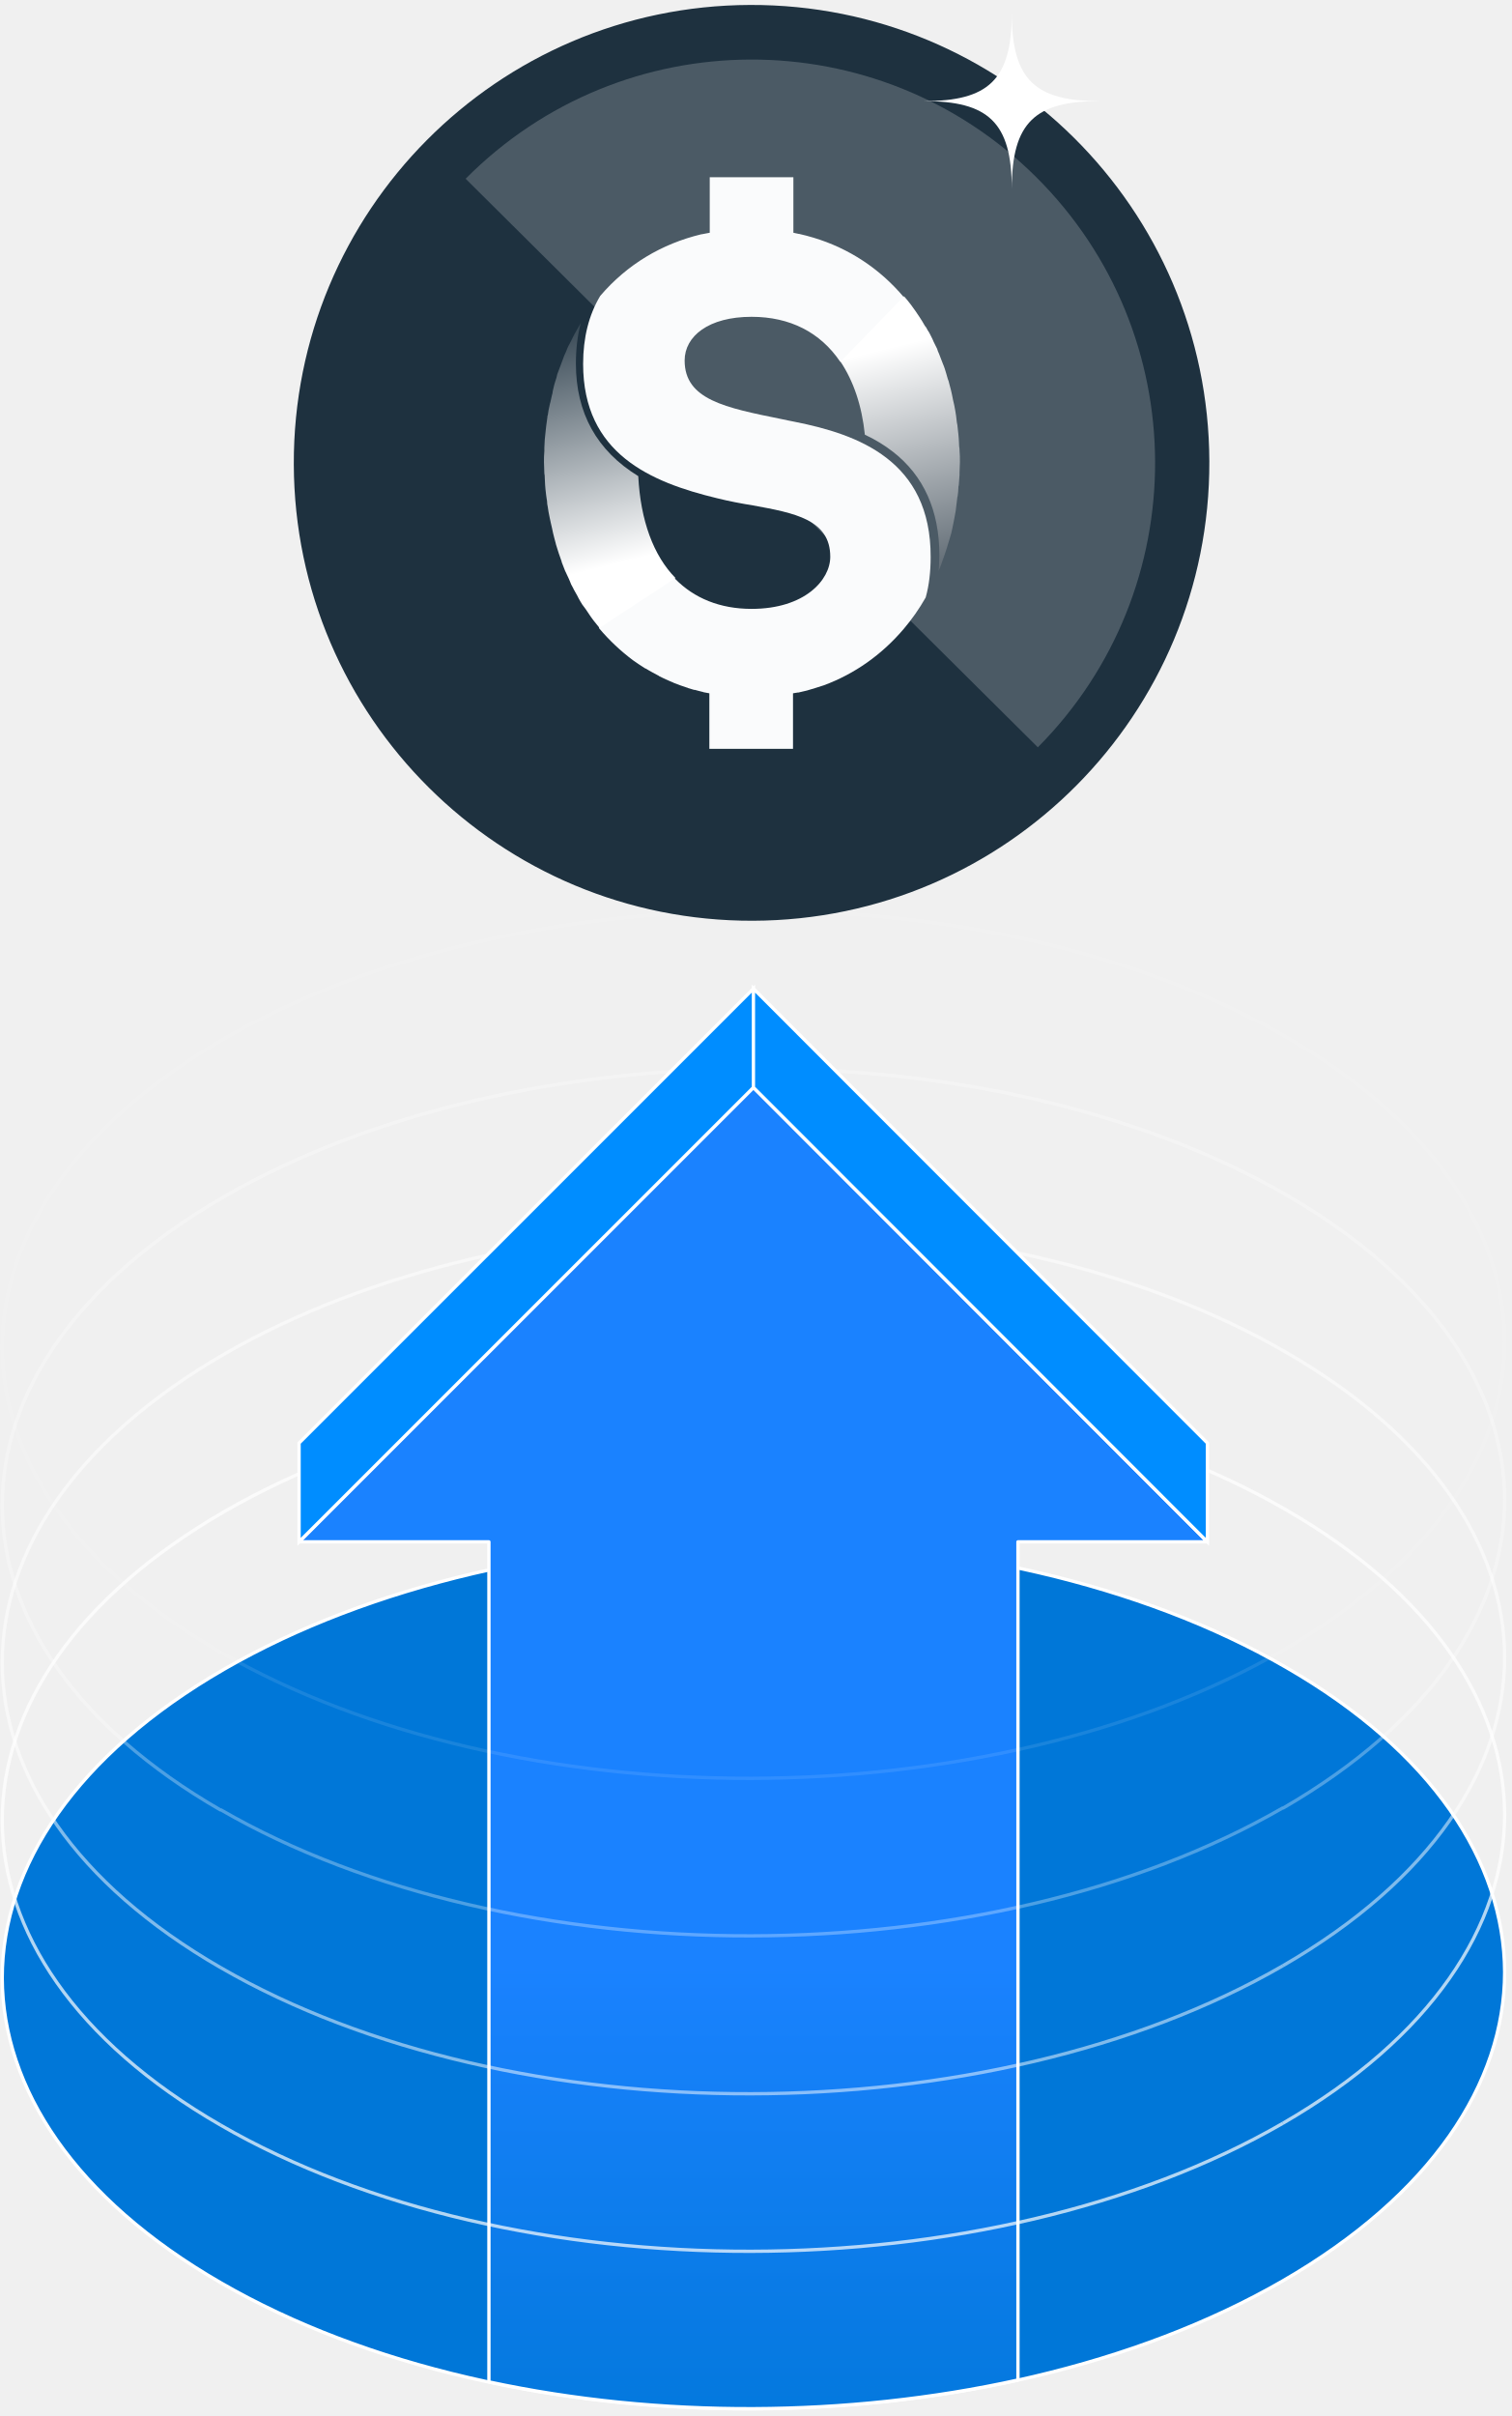
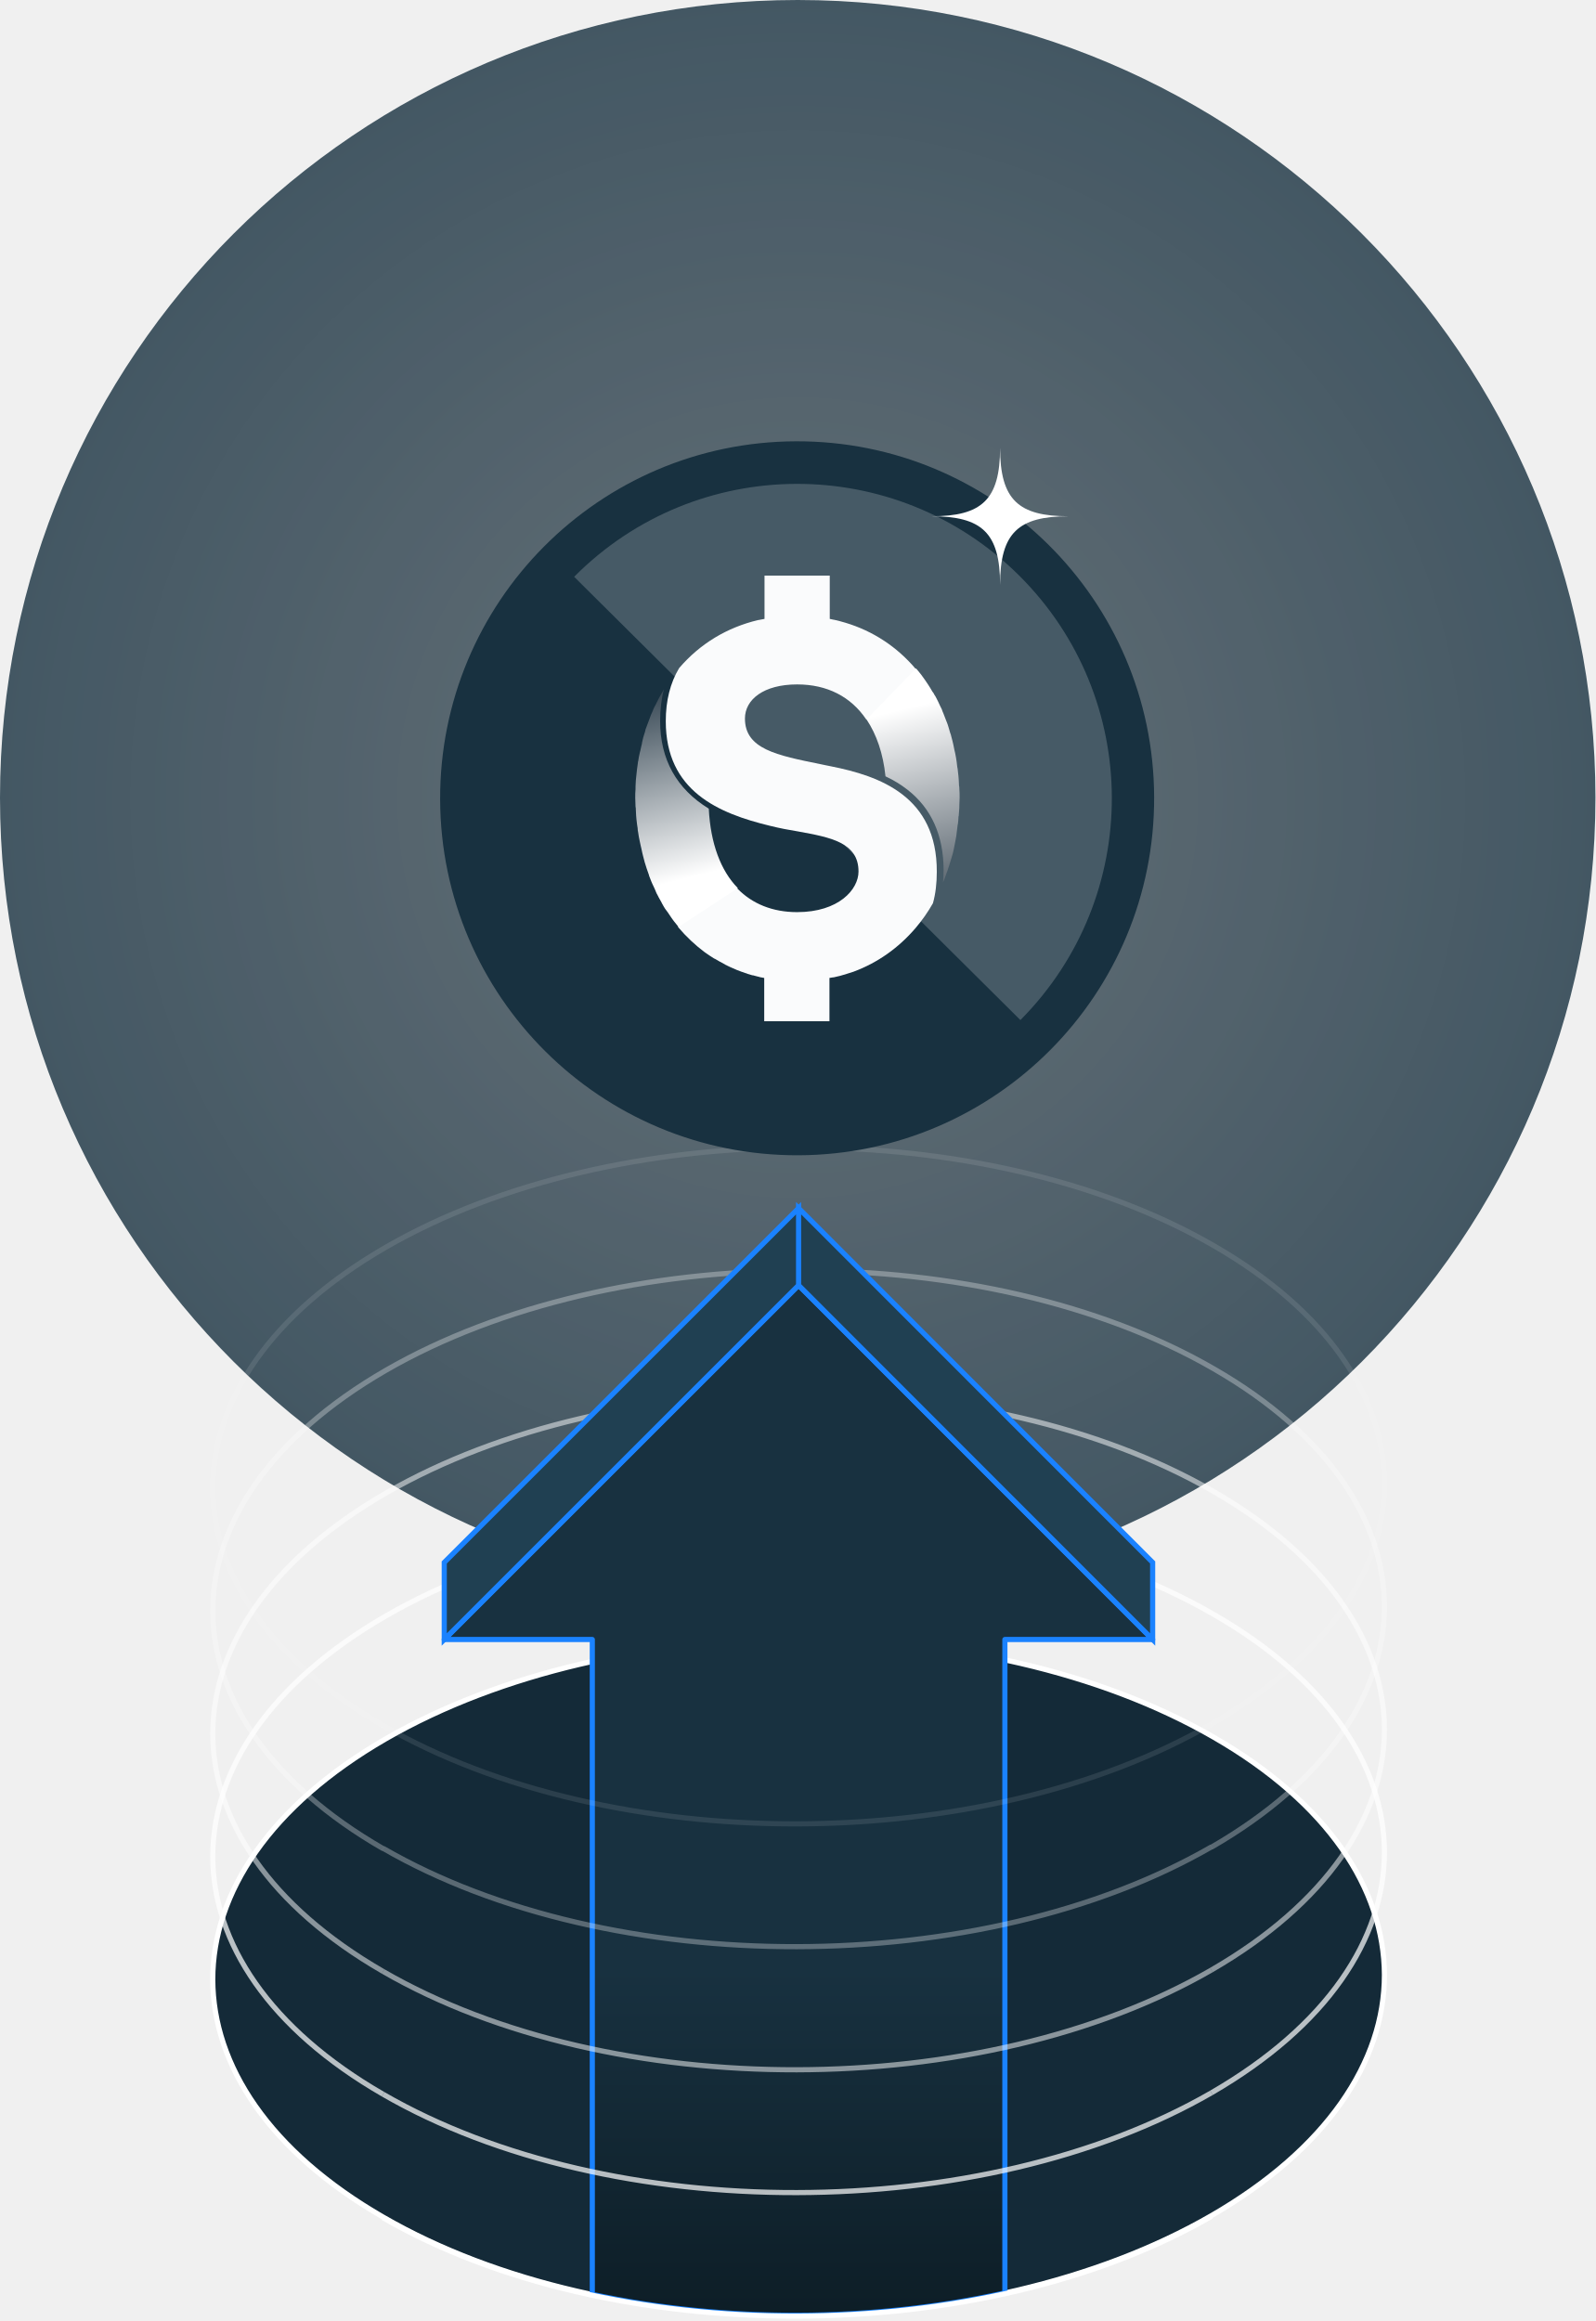
- <svg xmlns="http://www.w3.org/2000/svg" xmlns:xlink="http://www.w3.org/1999/xlink" width="229" height="366" viewBox="0 0 229 366">
+ <svg xmlns="http://www.w3.org/2000/svg" xmlns:xlink="http://www.w3.org/1999/xlink" width="310" height="451" viewBox="0 0 310 451">
  <defs>
-     <linearGradient id="r3qykwd6aa" x1="50.008%" x2="50.008%" y1="105.96%" y2="66.408%">
-       <stop offset="0%" stop-color="#0077D8" />
-       <stop offset="100%" stop-color="#1A82FF" />
+     <linearGradient id="saxktm2llb" x1="50.008%" x2="50.008%" y1="105.96%" y2="66.408%">
+       <stop offset="0%" stop-color="#0B1A22" />
+       <stop offset="100%" stop-color="#183140" />
    </linearGradient>
-     <linearGradient id="1mpfljfywb" x1="50.898%" x2="41.036%" y1="79.568%" y2="-11.87%">
+     <linearGradient id="mwee4qchoc" x1="50.898%" x2="41.036%" y1="79.568%" y2="-11.87%">
      <stop offset=".058%" stop-color="#FFF" />
      <stop offset="100%" stop-color="#1E313F" />
    </linearGradient>
-     <linearGradient id="708y44y2bc" x1="48.094%" x2="58.005%" y1="17.958%" y2="112.287%">
+     <linearGradient id="epnjm20x5d" x1="48.094%" x2="58.005%" y1="17.958%" y2="112.287%">
      <stop offset=".058%" stop-color="#FFF" />
      <stop offset="99.67%" stop-color="#4E5A64" />
    </linearGradient>
-     <path id="k1gwj7r3kd" d="M0 0L26.635 0 26.635 26.635 0 26.635z" />
+     <radialGradient id="07xc792kea" cx="50%" cy="50%" r="50.013%" fx="50%" fy="50%">
+       <stop offset="0%" stop-color="#45525B" />
+       <stop offset="100%" stop-color="#183140" />
+     </radialGradient>
+     <path id="e0w8ybidhe" d="M0 0L26.635 0 26.635 26.635 0 26.635z" />
  </defs>
  <g fill="none" fill-rule="evenodd">
-     <g stroke="#FFF" stroke-width=".5">
-       <path fill="#0077D8" fill-rule="nonzero" d="M33.44 208.138C11.372 195.418.394 178.701.338 161.985c0-16.885 11.203-33.826 33.609-46.772 44.586-25.722 116.646-25.89 160.95-.281 22.069 12.72 33.047 29.436 33.103 46.153 0 16.885-11.203 33.826-33.609 46.772-44.587 25.721-116.646 25.89-160.951.281z" transform="translate(0 137.667)" />
-       <path d="M33.44 184.274C11.372 171.554.394 154.837.338 138.12c0-16.885 11.203-33.827 33.609-46.772 44.586-25.722 116.646-25.89 160.95-.282 22.069 12.72 33.047 29.437 33.103 46.153 0 16.885-11.203 33.827-33.609 46.772" opacity=".7" transform="translate(0 137.667)" />
-       <path d="M33.44 160.41C11.372 147.688.394 130.972.338 114.255c0-16.885 11.203-33.826 33.609-46.772 44.586-25.721 116.646-25.89 160.95-.281 22.069 12.72 33.047 29.437 33.103 46.153 0 16.885-11.203 33.826-33.609 46.772" opacity=".5" transform="translate(0 137.667)" />
-       <path d="M33.44 136.545C11.372 123.825.394 107.108.338 90.392c0-16.885 11.203-33.827 33.609-46.772 44.586-25.722 116.646-25.89 160.95-.281C216.967 56.059 227.945 72.775 228 89.49c0 16.886-11.203 33.827-33.609 46.772" opacity=".3" transform="translate(0 137.667)" />
-       <path d="M33.44 112.624C11.372 99.904.394 83.188.338 66.471c0-16.885 11.203-33.826 33.609-46.772 44.586-25.721 116.646-25.89 160.95-.281 22.069 12.72 33.047 29.436 33.103 46.153 0 16.885-11.203 33.826-33.609 46.772" opacity=".1" transform="translate(0 137.667)" />
-       <path fill="url(#r3qykwd6aa)" fill-rule="nonzero" stroke-linecap="round" stroke-linejoin="round" d="M74.086 223.166c25.784 5.516 54.326 5.403 80.166-.282V95.908h28.711l-68.794-68.835-68.85 68.835h28.767v127.258z" transform="translate(0 137.667)" />
-       <path fill="#008DFF" fill-rule="nonzero" d="M45.319 80.936L114.169 12.101 114.169 27.073 45.319 95.908zM114.169 12.101L182.963 80.936 182.963 95.908 114.169 27.073z" transform="translate(0 137.667)" />
-       <path d="M194.391 136.207c-44.587 25.722-116.646 25.89-160.951.282" opacity=".3" transform="translate(0 137.667)" />
-       <path d="M194.391 112.343c-44.587 25.721-116.646 25.89-160.951.281" opacity=".1" transform="translate(0 137.667)" />
-       <path d="M194.391 183.992c-44.587 25.722-116.646 25.89-160.951.282" opacity=".7" transform="translate(0 137.667)" />
-       <path d="M194.391 160.128c-44.587 25.722-116.646 25.89-160.951.281" opacity=".5" transform="translate(0 137.667)" />
+     <circle cx="155" cy="155" r="155" fill="url(#07xc792kea)" opacity=".8" />
+     <g>
+       <g stroke="#FFF">
+         <path fill="#142A38" fill-rule="nonzero" d="M33.44 208.138C11.372 195.418.394 178.701.338 161.985c0-16.885 11.203-33.826 33.609-46.772 44.586-25.722 116.646-25.89 160.95-.281 22.069 12.72 33.047 29.436 33.103 46.153 0 16.885-11.203 33.826-33.609 46.772-44.587 25.721-116.646 25.89-160.951.281z" transform="translate(41 222.667)" />
+         <path d="M33.44 184.274C11.372 171.554.394 154.837.338 138.12c0-16.885 11.203-33.827 33.609-46.772 44.586-25.722 116.646-25.89 160.95-.282 22.069 12.72 33.047 29.437 33.103 46.153 0 16.885-11.203 33.827-33.609 46.772" opacity=".7" transform="translate(41 222.667)" />
+         <path d="M33.44 160.41C11.372 147.688.394 130.972.338 114.255c0-16.885 11.203-33.826 33.609-46.772 44.586-25.721 116.646-25.89 160.95-.281 22.069 12.72 33.047 29.437 33.103 46.153 0 16.885-11.203 33.826-33.609 46.772" opacity=".5" transform="translate(41 222.667)" />
+         <path d="M33.44 136.545C11.372 123.825.394 107.108.338 90.392c0-16.885 11.203-33.827 33.609-46.772 44.586-25.722 116.646-25.89 160.95-.281C216.967 56.059 227.945 72.775 228 89.49c0 16.886-11.203 33.827-33.609 46.772" opacity=".3" transform="translate(41 222.667)" />
+         <path d="M33.44 112.624C11.372 99.904.394 83.188.338 66.471c0-16.885 11.203-33.826 33.609-46.772 44.586-25.721 116.646-25.89 160.95-.281 22.069 12.72 33.047 29.436 33.103 46.153 0 16.885-11.203 33.826-33.609 46.772" opacity=".1" transform="translate(41 222.667)" />
+       </g>
+       <path fill="url(#saxktm2llb)" fill-rule="nonzero" stroke="#1A82FF" stroke-linecap="round" stroke-linejoin="round" d="M74.086 223.166c25.784 5.516 54.326 5.403 80.166-.282V95.908h28.711l-68.794-68.835-68.85 68.835h28.767v127.258z" transform="translate(41 222.667)" />
+       <path fill="#204052" fill-rule="nonzero" stroke="#1A82FF" d="M45.319 80.936L114.169 12.101 114.169 27.073 45.319 95.908zM114.169 12.101L182.963 80.936 182.963 95.908 114.169 27.073z" transform="translate(41 222.667)" />
+       <path stroke="#FFF" d="M194.391 136.207c-44.587 25.722-116.646 25.89-160.951.282" opacity=".3" transform="translate(41 222.667)" />
+       <path stroke="#FFF" d="M194.391 112.343c-44.587 25.721-116.646 25.89-160.951.281" opacity=".1" transform="translate(41 222.667)" />
+       <path stroke="#FFF" d="M194.391 183.992c-44.587 25.722-116.646 25.89-160.951.282" opacity=".7" transform="translate(41 222.667)" />
+       <path stroke="#FFF" d="M194.391 207.992c-44.587 25.722-116.646 25.89-160.951.282" transform="translate(41 222.667)" />
+       <path stroke="#FFF" d="M194.391 160.128c-44.587 25.722-116.646 25.89-160.951.281" opacity=".5" transform="translate(41 222.667)" />
    </g>
    <g>
-       <g fill-rule="nonzero" transform="translate(44)">
-         <circle cx="69.887" cy="70.117" r="69.367" fill="#1E313F" transform="rotate(-.192 69.887 70.117)" />
+       <g fill-rule="nonzero" transform="translate(85 85)">
+         <circle cx="69.887" cy="70.117" r="69.367" fill="#183140" transform="rotate(-.192 69.887 70.117)" />
        <path fill="#FFF" d="M113.267 113.21c23.795-23.967 23.68-62.626-.288-86.42-23.967-23.794-62.625-23.679-86.42.288l86.708 86.132z" opacity=".2" />
        <g>
          <path fill="#FAFBFC" d="M38.37 37.39c-.691-.114-1.325-.287-1.958-.402-8.527-1.729-14.692-2.939-14.692-8.873 0-3.687 3.63-6.625 10.14-6.625 5.819 0 10.428 2.362 13.424 6.798l.46.115 9.277-9.506-.058-.346c-3.687-4.378-8.354-7.432-13.712-9.045-.749-.23-1.44-.403-2.19-.576h-.057c-.288-.058-.518-.115-.806-.173V.346H25.523v8.411c-.404.058-.807.173-1.21.23h-.058c-5.992 1.441-11.234 4.552-15.325 9.334-1.728 2.88-2.593 6.337-2.593 10.313 0 13.596 10.256 17.917 20.28 20.337 1.844.461 3.688.807 5.474 1.095 6.28 1.152 11.695 2.132 11.695 7.778 0 3.514-3.86 7.893-11.926 7.893-4.782 0-8.7-1.614-11.58-4.552-.173-.173-.403-.345-.576-.518L8.757 68.272v.403c1.556 1.844 3.284 3.457 5.128 4.84.634.46 1.267.864 1.901 1.267h.058c.633.403 1.325.749 1.958 1.095 0 0 .058 0 .058.057.691.346 1.325.634 2.017.922.057 0 .057 0 .115.058.691.288 1.382.518 2.074.749.057 0 .115 0 .115.057.346.115.634.173.98.288h.115c.345.115.691.173 1.094.288.058 0 .116 0 .173.058.288.058.634.115.922.173v8.411H38.14v-8.411c.23-.058.46-.058.691-.115h.116c.864-.173 1.728-.404 2.592-.692.403-.115.864-.288 1.268-.403 4.666-1.729 8.757-4.61 12.098-8.527 1.268-1.498 2.362-3.053 3.342-4.782.518-1.843.75-3.917.75-6.107.056-14.634-11.005-18.609-20.627-20.51z" transform="translate(38.025 26.502)" />
-           <path fill="url(#1mpfljfywb)" d="M8.815 68.617c-.634-.749-1.21-1.498-1.729-2.304-.23-.346-.46-.692-.69-.98-.059-.057-.116-.173-.174-.23-.173-.288-.403-.634-.576-.98l-.173-.345c-.173-.288-.345-.634-.518-.922l-.173-.346c-.173-.288-.346-.633-.461-.98-.058-.114-.115-.287-.173-.402-.173-.346-.288-.634-.46-.98-.058-.115-.116-.23-.174-.403-.115-.346-.288-.692-.403-1.037 0-.058-.058-.173-.058-.23-.288-.807-.576-1.614-.806-2.42 0-.058-.058-.116-.058-.23-.057-.289-.173-.577-.23-.865l-.173-.691c-.058-.288-.115-.519-.173-.807-.057-.23-.115-.518-.173-.749-.057-.288-.115-.518-.173-.807l-.172-.864c-.058-.23-.058-.518-.116-.749-.057-.288-.115-.576-.115-.922-.057-.23-.057-.46-.115-.748-.058-.346-.058-.634-.115-.98 0-.23-.058-.46-.058-.691 0-.404-.057-.75-.057-1.153 0-.172 0-.345-.058-.576 0-.576-.058-1.152-.058-1.728 0-.576 0-1.095.058-1.67v-.52c0-.403.058-.748.058-1.152 0-.172.057-.403.057-.576.058-.345.058-.749.115-1.094 0-.173.058-.346.058-.519.058-.46.115-.864.173-1.267 0-.116 0-.23.057-.288.058-.519.173-1.038.288-1.556.058-.173.058-.346.116-.46.057-.347.173-.692.23-1.038.058-.173.115-.403.115-.576.058-.346.173-.634.23-.98.058-.172.116-.403.174-.576.115-.345.23-.691.288-1.037.057-.173.115-.288.173-.46l.518-1.383c.058-.173.115-.288.173-.461.115-.346.23-.634.403-.98.058-.172.173-.345.23-.576.116-.288.231-.518.404-.806.115-.173.173-.404.288-.576.115-.289.288-.519.403-.807.116-.173.173-.346.288-.519l.692-1.21c-.519 1.902-.75 3.976-.75 6.165 0 7.49 3.17 13.194 9.45 17.054.345 6.74 2.304 12.04 5.645 15.44L8.815 68.617z" transform="translate(38.025 26.502)" />
-           <path fill="url(#708y44y2bc)" d="M45.342 28.288c1.958 2.938 3.226 6.626 3.687 11.062 1.613.749 2.996 1.613 4.263 2.592 4.667 3.63 7.029 8.93 7.029 15.671 0 .807-.058 1.613-.115 2.42v-.058c.23-.518.46-1.094.634-1.67.057-.173.115-.289.172-.461.116-.404.288-.807.404-1.21.057-.173.115-.404.172-.576.058-.23.173-.519.23-.75.116-.345.174-.633.289-.979.058-.23.115-.518.173-.749l.173-.864c.057-.173.057-.403.115-.576.058-.403.173-.864.23-1.268 0-.172.058-.345.058-.518l.173-1.383c0-.115 0-.173.057-.288.058-.46.116-.864.116-1.325 0-.115 0-.23.057-.346.058-.518.058-1.037.115-1.555v-.346c0-.518.058-1.095.058-1.613 0-.576 0-1.152-.058-1.786 0-.173 0-.346-.057-.576 0-.403-.058-.807-.058-1.152 0-.23-.057-.461-.057-.692-.058-.345-.058-.691-.116-1.037 0-.23-.057-.46-.115-.749-.057-.346-.057-.634-.115-.98-.058-.23-.058-.518-.115-.748-.058-.288-.115-.634-.173-.922-.058-.23-.115-.519-.173-.749l-.173-.864c-.057-.23-.115-.519-.173-.75-.057-.287-.172-.575-.23-.863-.058-.23-.115-.519-.23-.75-.058-.287-.173-.518-.231-.806-.058-.23-.173-.518-.23-.749-.116-.288-.173-.518-.288-.749-.116-.23-.173-.518-.289-.749-.115-.23-.172-.518-.288-.749-.115-.23-.23-.518-.288-.749l-.345-.691c-.116-.23-.23-.461-.346-.75l-.346-.69c-.115-.23-.23-.461-.403-.692-.115-.23-.23-.46-.403-.634-.116-.23-.288-.46-.404-.69-.115-.231-.288-.404-.403-.635-.403-.633-.864-1.267-1.325-1.9-.346-.462-.691-.865-1.037-1.268l-9.621 9.91z" transform="translate(38.025 26.502)" />
+           <path fill="url(#mwee4qchoc)" d="M8.815 68.617c-.634-.749-1.21-1.498-1.729-2.304-.23-.346-.46-.692-.69-.98-.059-.057-.116-.173-.174-.23-.173-.288-.403-.634-.576-.98l-.173-.345c-.173-.288-.345-.634-.518-.922l-.173-.346c-.173-.288-.346-.633-.461-.98-.058-.114-.115-.287-.173-.402-.173-.346-.288-.634-.46-.98-.058-.115-.116-.23-.174-.403-.115-.346-.288-.692-.403-1.037 0-.058-.058-.173-.058-.23-.288-.807-.576-1.614-.806-2.42 0-.058-.058-.116-.058-.23-.057-.289-.173-.577-.23-.865l-.173-.691c-.058-.288-.115-.519-.173-.807-.057-.23-.115-.518-.173-.749-.057-.288-.115-.518-.173-.807l-.172-.864c-.058-.23-.058-.518-.116-.749-.057-.288-.115-.576-.115-.922-.057-.23-.057-.46-.115-.748-.058-.346-.058-.634-.115-.98 0-.23-.058-.46-.058-.691 0-.404-.057-.75-.057-1.153 0-.172 0-.345-.058-.576 0-.576-.058-1.152-.058-1.728 0-.576 0-1.095.058-1.67v-.52c0-.403.058-.748.058-1.152 0-.172.057-.403.057-.576.058-.345.058-.749.115-1.094 0-.173.058-.346.058-.519.058-.46.115-.864.173-1.267 0-.116 0-.23.057-.288.058-.519.173-1.038.288-1.556.058-.173.058-.346.116-.46.057-.347.173-.692.23-1.038.058-.173.115-.403.115-.576.058-.346.173-.634.23-.98.058-.172.116-.403.174-.576.115-.345.23-.691.288-1.037.057-.173.115-.288.173-.46l.518-1.383c.058-.173.115-.288.173-.461.115-.346.23-.634.403-.98.058-.172.173-.345.23-.576.116-.288.231-.518.404-.806.115-.173.173-.404.288-.576.115-.289.288-.519.403-.807.116-.173.173-.346.288-.519l.692-1.21c-.519 1.902-.75 3.976-.75 6.165 0 7.49 3.17 13.194 9.45 17.054.345 6.74 2.304 12.04 5.645 15.44L8.815 68.617z" transform="translate(38.025 26.502)" />
+           <path fill="url(#epnjm20x5d)" d="M45.342 28.288c1.958 2.938 3.226 6.626 3.687 11.062 1.613.749 2.996 1.613 4.263 2.592 4.667 3.63 7.029 8.93 7.029 15.671 0 .807-.058 1.613-.115 2.42v-.058c.23-.518.46-1.094.634-1.67.057-.173.115-.289.172-.461.116-.404.288-.807.404-1.21.057-.173.115-.404.172-.576.058-.23.173-.519.23-.75.116-.345.174-.633.289-.979.058-.23.115-.518.173-.749l.173-.864c.057-.173.057-.403.115-.576.058-.403.173-.864.23-1.268 0-.172.058-.345.058-.518l.173-1.383c0-.115 0-.173.057-.288.058-.46.116-.864.116-1.325 0-.115 0-.23.057-.346.058-.518.058-1.037.115-1.555v-.346c0-.518.058-1.095.058-1.613 0-.576 0-1.152-.058-1.786 0-.173 0-.346-.057-.576 0-.403-.058-.807-.058-1.152 0-.23-.057-.461-.057-.692-.058-.345-.058-.691-.116-1.037 0-.23-.057-.46-.115-.749-.057-.346-.057-.634-.115-.98-.058-.23-.058-.518-.115-.748-.058-.288-.115-.634-.173-.922-.058-.23-.115-.519-.173-.749l-.173-.864c-.057-.23-.115-.519-.173-.75-.057-.287-.172-.575-.23-.863-.058-.23-.115-.519-.23-.75-.058-.287-.173-.518-.231-.806-.058-.23-.173-.518-.23-.749-.116-.288-.173-.518-.288-.749-.116-.23-.173-.518-.289-.749-.115-.23-.172-.518-.288-.749-.115-.23-.23-.518-.288-.749l-.345-.691c-.116-.23-.23-.461-.346-.75l-.346-.69c-.115-.23-.23-.461-.403-.692-.115-.23-.23-.46-.403-.634-.116-.23-.288-.46-.404-.69-.115-.231-.288-.404-.403-.635-.403-.633-.864-1.267-1.325-1.9-.346-.462-.691-.865-1.037-1.268l-9.621 9.91z" transform="translate(38.025 26.502)" />
        </g>
      </g>
-       <g transform="translate(44) translate(96 2)">
-         <mask id="m4zd75c6we" fill="#fff">
-           <use xlink:href="#k1gwj7r3kd" />
+       <g transform="translate(85 85) translate(96 2)">
+         <mask id="0gbsh0oh7f" fill="#fff">
+           <use xlink:href="#e0w8ybidhe" />
        </mask>
-         <path fill="#FFF" d="M26.635 13.317c-9.718 0-13.317 3.168-13.317 13.319 0-10.15-3.6-13.319-13.318-13.319 9.718 0 13.318-3.167 13.318-13.317 0 10.15 3.6 13.317 13.317 13.317" mask="url(#m4zd75c6we)" />
+         <path fill="#FFF" d="M26.635 13.317c-9.718 0-13.317 3.168-13.317 13.319 0-10.15-3.6-13.319-13.318-13.319 9.718 0 13.318-3.167 13.318-13.317 0 10.15 3.6 13.317 13.317 13.317" mask="url(#0gbsh0oh7f)" />
      </g>
    </g>
  </g>
</svg>
